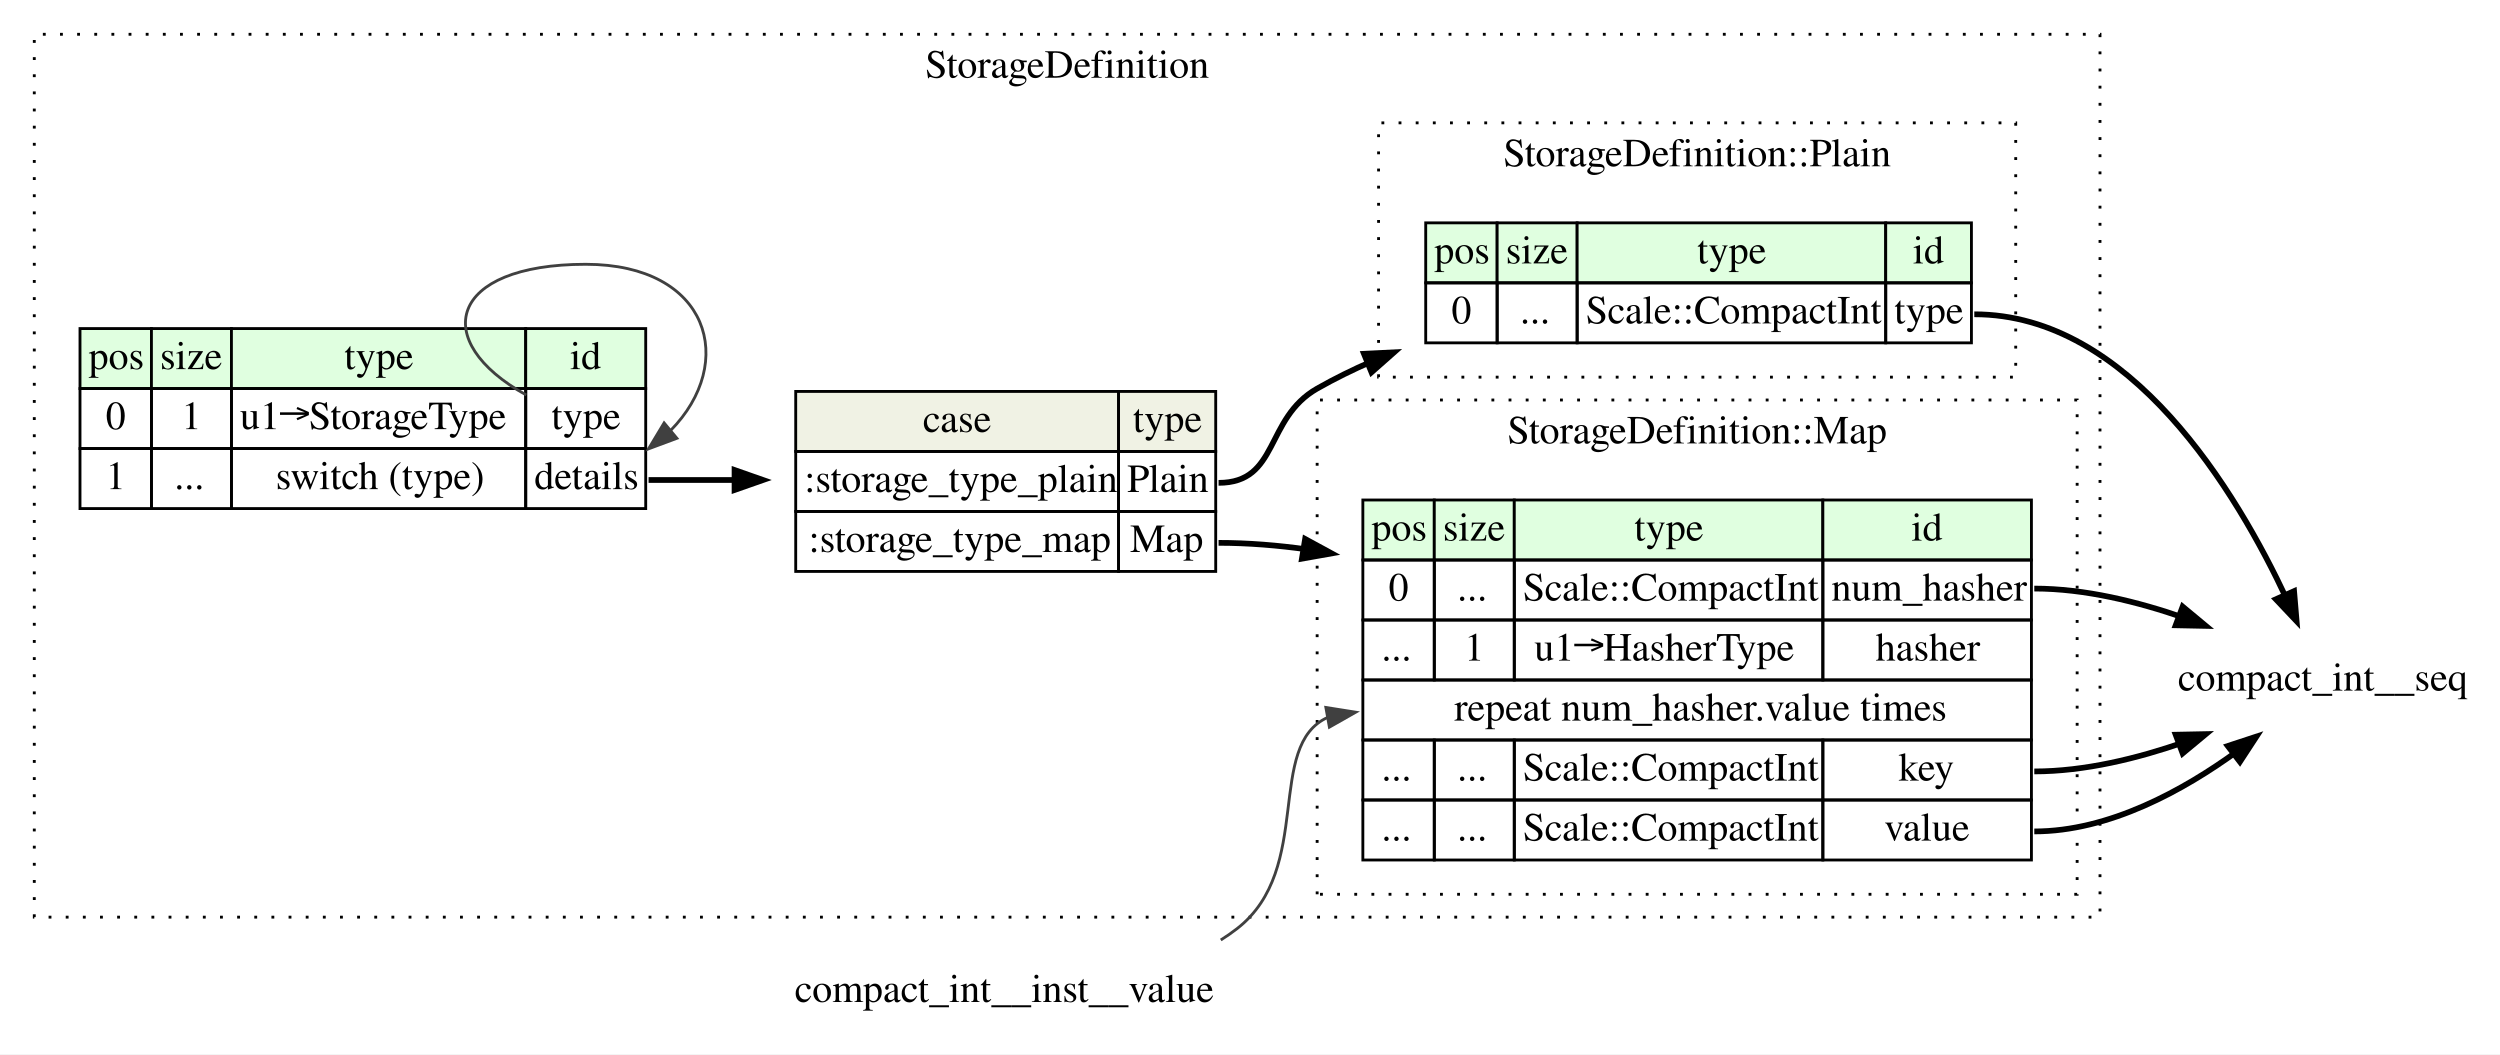
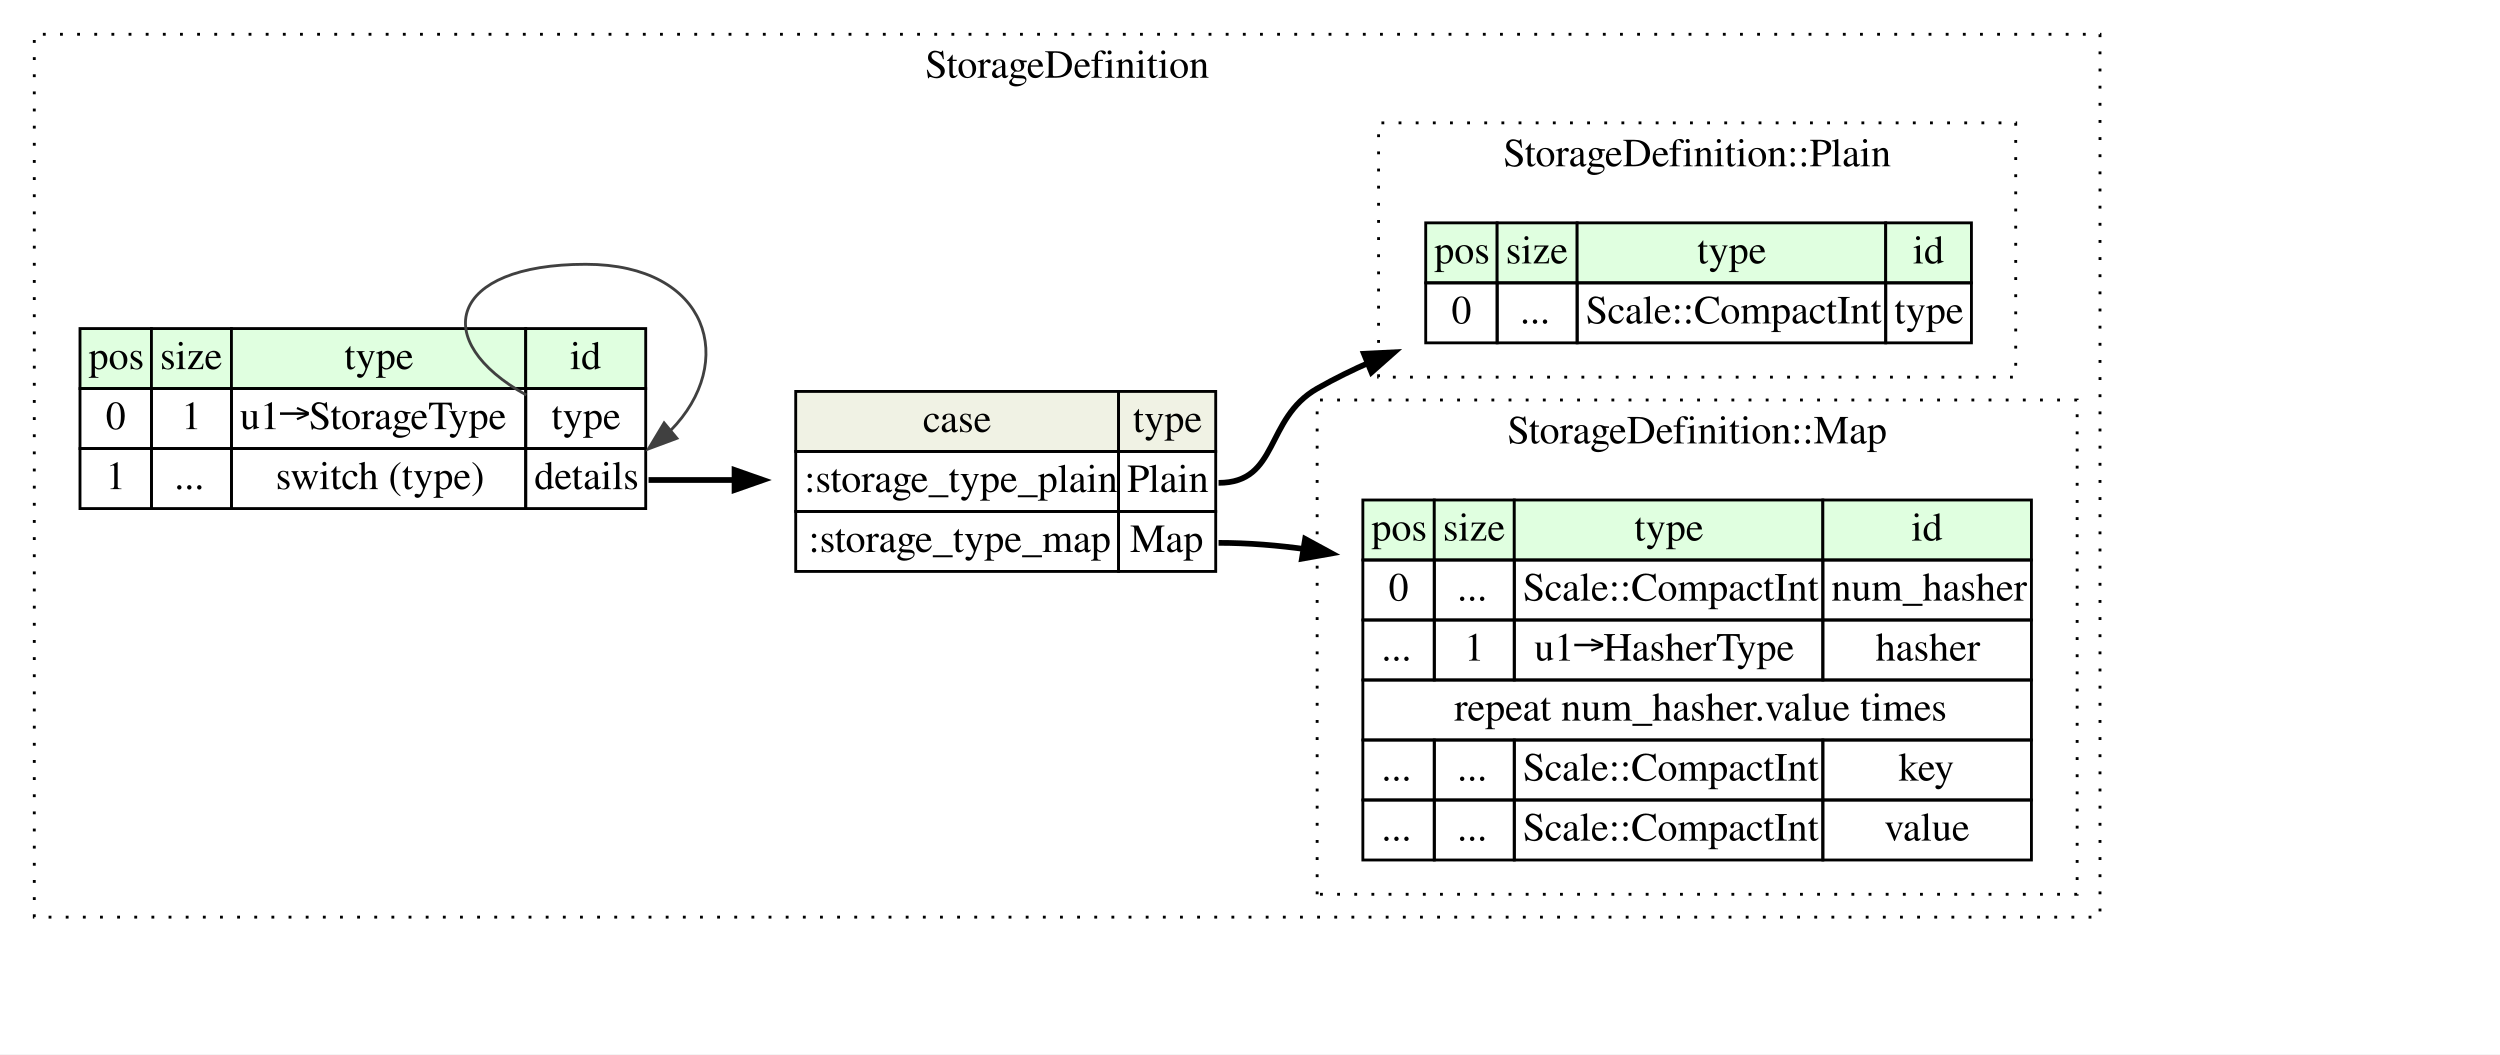
<svg xmlns="http://www.w3.org/2000/svg" width="875pt" height="369pt" viewBox="0.00 0.00 875.00 369.00">
  <g id="graph0" class="graph" transform="scale(1 1) rotate(0) translate(4 365)">
    <polygon fill="white" stroke="none" points="-4,4 -4,-365 871,-365 871,4 -4,4" />
    <g id="clust1" class="cluster">
      <polygon fill="none" stroke="black" stroke-dasharray="1,5" points="8,-44 8,-353 731,-353 731,-44 8,-44" />
      <text text-anchor="middle" x="369.5" y="-337.8" font-family="Times,serif" font-size="14.00">StorageDefinition</text>
    </g>
    <g id="clust2" class="cluster">
      <polygon fill="none" stroke="black" stroke-dasharray="1,5" points="478.5,-233 478.5,-322 701.5,-322 701.5,-233 478.5,-233" />
      <text text-anchor="middle" x="590" y="-306.8" font-family="Times,serif" font-size="14.00">StorageDefinition::Plain</text>
    </g>
    <g id="clust3" class="cluster">
      <polygon fill="none" stroke="black" stroke-dasharray="1,5" points="457,-52 457,-225 723,-225 723,-52 457,-52" />
      <text text-anchor="middle" x="590" y="-209.8" font-family="Times,serif" font-size="14.00">StorageDefinition::Map</text>
    </g>
    <g id="node1" class="node">
      <polygon fill="#e0ffe0" stroke="none" points="24,-229 24,-250 49,-250 49,-229 24,-229" />
      <polygon fill="none" stroke="black" points="24,-229 24,-250 49,-250 49,-229 24,-229" />
      <text text-anchor="start" x="27" y="-235.8" font-family="Times,serif" font-size="14.00">pos</text>
      <polygon fill="#e0ffe0" stroke="none" points="49,-229 49,-250 77,-250 77,-229 49,-229" />
      <polygon fill="none" stroke="black" points="49,-229 49,-250 77,-250 77,-229 49,-229" />
      <text text-anchor="start" x="52" y="-235.8" font-family="Times,serif" font-size="14.00">size</text>
      <polygon fill="#e0ffe0" stroke="none" points="77,-229 77,-250 180,-250 180,-229 77,-229" />
      <polygon fill="none" stroke="black" points="77,-229 77,-250 180,-250 180,-229 77,-229" />
      <text text-anchor="start" x="116.5" y="-235.8" font-family="Times,serif" font-size="14.00">type</text>
      <polygon fill="#e0ffe0" stroke="none" points="180,-229 180,-250 222,-250 222,-229 180,-229" />
      <polygon fill="none" stroke="black" points="180,-229 180,-250 222,-250 222,-229 180,-229" />
      <text text-anchor="start" x="195.5" y="-235.8" font-family="Times,serif" font-size="14.00">id</text>
      <polygon fill="none" stroke="black" points="24,-208 24,-229 49,-229 49,-208 24,-208" />
      <text text-anchor="start" x="33" y="-214.8" font-family="Times,serif" font-size="14.00">0</text>
      <polygon fill="none" stroke="black" points="49,-208 49,-229 77,-229 77,-208 49,-208" />
      <text text-anchor="start" x="59.5" y="-214.8" font-family="Times,serif" font-size="14.00">1</text>
      <polygon fill="none" stroke="black" points="77,-208 77,-229 180,-229 180,-208 77,-208" />
      <text text-anchor="start" x="80" y="-214.8" font-family="Times,serif" font-size="14.00">u1→StorageType</text>
      <polygon fill="none" stroke="black" points="180,-208 180,-229 222,-229 222,-208 180,-208" />
      <text text-anchor="start" x="189" y="-214.8" font-family="Times,serif" font-size="14.00">type</text>
      <polygon fill="none" stroke="black" points="24,-187 24,-208 49,-208 49,-187 24,-187" />
      <text text-anchor="start" x="33" y="-193.8" font-family="Times,serif" font-size="14.00">1</text>
      <polygon fill="none" stroke="black" points="49,-187 49,-208 77,-208 77,-187 49,-187" />
      <text text-anchor="start" x="57" y="-193.8" font-family="Times,serif" font-size="14.00">...</text>
      <polygon fill="none" stroke="black" points="77,-187 77,-208 180,-208 180,-187 77,-187" />
      <text text-anchor="start" x="92.5" y="-193.8" font-family="Times,serif" font-size="14.00">switch (type)</text>
      <polygon fill="none" stroke="black" points="180,-187 180,-208 222,-208 222,-187 180,-187" />
      <text text-anchor="start" x="183" y="-193.8" font-family="Times,serif" font-size="14.00">details</text>
    </g>
    <g id="edge4" class="edge">
      <path fill="none" stroke="#404040" d="M180.18,-226.75C146.05,-245.67 152.99,-272.5 201,-272.5 244.32,-272.5 254.21,-238.14 230.64,-214.26" />
      <polygon fill="#404040" stroke="#404040" points="232.91,-211.6 222.98,-207.9 228.44,-216.98 232.91,-211.6" />
    </g>
    <g id="node2" class="node">
      <polygon fill="#f0f2e4" stroke="none" points="274.5,-207 274.5,-228 387.5,-228 387.5,-207 274.5,-207" />
      <polygon fill="none" stroke="black" points="274.5,-207 274.5,-228 387.5,-228 387.5,-207 274.5,-207" />
      <text text-anchor="start" x="319" y="-213.8" font-family="Times,serif" font-size="14.00">case</text>
      <polygon fill="#f0f2e4" stroke="none" points="387.5,-207 387.5,-228 421.5,-228 421.5,-207 387.5,-207" />
      <polygon fill="none" stroke="black" points="387.5,-207 387.5,-228 421.5,-228 421.5,-207 387.5,-207" />
      <text text-anchor="start" x="392.5" y="-213.8" font-family="Times,serif" font-size="14.00">type</text>
      <polygon fill="none" stroke="black" points="274.5,-186 274.5,-207 387.5,-207 387.5,-186 274.5,-186" />
      <text text-anchor="start" x="277.5" y="-192.8" font-family="Times,serif" font-size="14.00">:storage_type_plain</text>
      <polygon fill="none" stroke="black" points="387.5,-186 387.5,-207 421.5,-207 421.5,-186 387.5,-186" />
      <text text-anchor="start" x="390.5" y="-192.8" font-family="Times,serif" font-size="14.00">Plain</text>
      <polygon fill="none" stroke="black" points="274.5,-165 274.5,-186 387.5,-186 387.5,-165 274.5,-165" />
      <text text-anchor="start" x="279" y="-171.8" font-family="Times,serif" font-size="14.00">:storage_type_map</text>
      <polygon fill="none" stroke="black" points="387.5,-165 387.5,-186 421.5,-186 421.5,-165 387.5,-165" />
      <text text-anchor="start" x="391.5" y="-171.8" font-family="Times,serif" font-size="14.00">Map</text>
    </g>
    <g id="edge1" class="edge">
      <path fill="none" stroke="black" stroke-width="2" d="M223,-197C233.34,-197 244.17,-197 254.94,-197" />
      <polygon fill="black" stroke="black" stroke-width="2" points="253.09,-200.5 263.09,-197 253.09,-193.5 253.09,-200.5" />
    </g>
    <g id="node3" class="node">
      <polygon fill="#e0ffe0" stroke="none" points="495,-266 495,-287 520,-287 520,-266 495,-266" />
      <polygon fill="none" stroke="black" points="495,-266 495,-287 520,-287 520,-266 495,-266" />
      <text text-anchor="start" x="498" y="-272.8" font-family="Times,serif" font-size="14.00">pos</text>
      <polygon fill="#e0ffe0" stroke="none" points="520,-266 520,-287 548,-287 548,-266 520,-266" />
      <polygon fill="none" stroke="black" points="520,-266 520,-287 548,-287 548,-266 520,-266" />
      <text text-anchor="start" x="523" y="-272.8" font-family="Times,serif" font-size="14.00">size</text>
      <polygon fill="#e0ffe0" stroke="none" points="548,-266 548,-287 656,-287 656,-266 548,-266" />
      <polygon fill="none" stroke="black" points="548,-266 548,-287 656,-287 656,-266 548,-266" />
      <text text-anchor="start" x="590" y="-272.8" font-family="Times,serif" font-size="14.00">type</text>
      <polygon fill="#e0ffe0" stroke="none" points="656,-266 656,-287 686,-287 686,-266 656,-266" />
      <polygon fill="none" stroke="black" points="656,-266 656,-287 686,-287 686,-266 656,-266" />
      <text text-anchor="start" x="665.5" y="-272.8" font-family="Times,serif" font-size="14.00">id</text>
      <polygon fill="none" stroke="black" points="495,-245 495,-266 520,-266 520,-245 495,-245" />
      <text text-anchor="start" x="504" y="-251.8" font-family="Times,serif" font-size="14.00">0</text>
      <polygon fill="none" stroke="black" points="520,-245 520,-266 548,-266 548,-245 520,-245" />
      <text text-anchor="start" x="528" y="-251.8" font-family="Times,serif" font-size="14.00">...</text>
      <polygon fill="none" stroke="black" points="548,-245 548,-266 656,-266 656,-245 548,-245" />
      <text text-anchor="start" x="551" y="-251.8" font-family="Times,serif" font-size="14.00">Scale::CompactInt</text>
      <polygon fill="none" stroke="black" points="656,-245 656,-266 686,-266 686,-245 656,-245" />
      <text text-anchor="start" x="659" y="-251.8" font-family="Times,serif" font-size="14.00">type</text>
    </g>
    <g id="edge2" class="edge">
      <path fill="none" stroke="black" stroke-width="2" d="M422.5,-196C443.72,-196 438.57,-218.49 457,-229 463.11,-232.48 469.56,-235.65 476.2,-238.54" />
      <polygon fill="black" stroke="black" stroke-width="2" points="473.38,-241.17 483.96,-241.7 476.02,-234.68 473.38,-241.17" />
    </g>
    <g id="node4" class="node">
      <polygon fill="#e0ffe0" stroke="none" points="473,-169 473,-190 498,-190 498,-169 473,-169" />
      <polygon fill="none" stroke="black" points="473,-169 473,-190 498,-190 498,-169 473,-169" />
      <text text-anchor="start" x="476" y="-175.8" font-family="Times,serif" font-size="14.00">pos</text>
      <polygon fill="#e0ffe0" stroke="none" points="498,-169 498,-190 526,-190 526,-169 498,-169" />
      <polygon fill="none" stroke="black" points="498,-169 498,-190 526,-190 526,-169 498,-169" />
      <text text-anchor="start" x="501" y="-175.8" font-family="Times,serif" font-size="14.00">size</text>
      <polygon fill="#e0ffe0" stroke="none" points="526,-169 526,-190 634,-190 634,-169 526,-169" />
      <polygon fill="none" stroke="black" points="526,-169 526,-190 634,-190 634,-169 526,-169" />
      <text text-anchor="start" x="568" y="-175.8" font-family="Times,serif" font-size="14.00">type</text>
      <polygon fill="#e0ffe0" stroke="none" points="634,-169 634,-190 707,-190 707,-169 634,-169" />
      <polygon fill="none" stroke="black" points="634,-169 634,-190 707,-190 707,-169 634,-169" />
      <text text-anchor="start" x="665" y="-175.8" font-family="Times,serif" font-size="14.00">id</text>
      <polygon fill="none" stroke="black" points="473,-148 473,-169 498,-169 498,-148 473,-148" />
      <text text-anchor="start" x="482" y="-154.8" font-family="Times,serif" font-size="14.00">0</text>
      <polygon fill="none" stroke="black" points="498,-148 498,-169 526,-169 526,-148 498,-148" />
      <text text-anchor="start" x="506" y="-154.8" font-family="Times,serif" font-size="14.00">...</text>
      <polygon fill="none" stroke="black" points="526,-148 526,-169 634,-169 634,-148 526,-148" />
      <text text-anchor="start" x="529" y="-154.8" font-family="Times,serif" font-size="14.00">Scale::CompactInt</text>
      <polygon fill="none" stroke="black" points="634,-148 634,-169 707,-169 707,-148 634,-148" />
      <text text-anchor="start" x="637" y="-154.8" font-family="Times,serif" font-size="14.00">num_hasher</text>
      <polygon fill="none" stroke="black" points="473,-127 473,-148 498,-148 498,-127 473,-127" />
      <text text-anchor="start" x="479.5" y="-133.8" font-family="Times,serif" font-size="14.00">...</text>
      <polygon fill="none" stroke="black" points="498,-127 498,-148 526,-148 526,-127 498,-127" />
      <text text-anchor="start" x="508.5" y="-133.8" font-family="Times,serif" font-size="14.00">1</text>
      <polygon fill="none" stroke="black" points="526,-127 526,-148 634,-148 634,-127 526,-127" />
      <text text-anchor="start" x="533" y="-133.8" font-family="Times,serif" font-size="14.00">u1→HasherType</text>
      <polygon fill="none" stroke="black" points="634,-127 634,-148 707,-148 707,-127 634,-127" />
      <text text-anchor="start" x="652.5" y="-133.8" font-family="Times,serif" font-size="14.00">hasher</text>
      <polygon fill="none" stroke="black" points="473,-106 473,-127 707,-127 707,-106 473,-106" />
      <text text-anchor="start" x="505" y="-112.8" font-family="Times,serif" font-size="14.00">repeat num_hasher.value times</text>
      <polygon fill="none" stroke="black" points="473,-85 473,-106 498,-106 498,-85 473,-85" />
      <text text-anchor="start" x="479.5" y="-91.8" font-family="Times,serif" font-size="14.00">...</text>
      <polygon fill="none" stroke="black" points="498,-85 498,-106 526,-106 526,-85 498,-85" />
      <text text-anchor="start" x="506" y="-91.8" font-family="Times,serif" font-size="14.00">...</text>
      <polygon fill="none" stroke="black" points="526,-85 526,-106 634,-106 634,-85 526,-85" />
      <text text-anchor="start" x="529" y="-91.8" font-family="Times,serif" font-size="14.00">Scale::CompactInt</text>
      <polygon fill="none" stroke="black" points="634,-85 634,-106 707,-106 707,-85 634,-85" />
      <text text-anchor="start" x="660.5" y="-91.8" font-family="Times,serif" font-size="14.00">key</text>
      <polygon fill="none" stroke="black" points="473,-64 473,-85 498,-85 498,-64 473,-64" />
      <text text-anchor="start" x="479.5" y="-70.8" font-family="Times,serif" font-size="14.00">...</text>
      <polygon fill="none" stroke="black" points="498,-64 498,-85 526,-85 526,-64 498,-64" />
      <text text-anchor="start" x="506" y="-70.8" font-family="Times,serif" font-size="14.00">...</text>
      <polygon fill="none" stroke="black" points="526,-64 526,-85 634,-85 634,-64 526,-64" />
      <text text-anchor="start" x="529" y="-70.8" font-family="Times,serif" font-size="14.00">Scale::CompactInt</text>
      <polygon fill="none" stroke="black" points="634,-64 634,-85 707,-85 707,-64 634,-64" />
      <text text-anchor="start" x="655.5" y="-70.8" font-family="Times,serif" font-size="14.00">value</text>
    </g>
    <g id="edge3" class="edge">
      <path fill="none" stroke="black" stroke-width="2" d="M422.5,-175C432.77,-175 443.27,-174.15 453.74,-172.67" />
      <polygon fill="black" stroke="black" stroke-width="2" points="452.79,-176.37 462.1,-171.31 451.67,-169.46 452.79,-176.37" />
    </g>
-     <g id="node5" class="node">
-       <text text-anchor="middle" x="809" y="-123.3" font-family="Times,serif" font-size="14.00">compact_int__seq</text>
-     </g>
-     <g id="edge5" class="edge">
-       <path fill="none" stroke="black" stroke-width="2" d="M687,-255C741.55,-255 778.83,-192.85 796.42,-155.16" />
-       <polygon fill="black" stroke="black" stroke-width="2" points="798.93,-158.12 799.82,-147.56 792.54,-155.26 798.93,-158.12" />
-     </g>
-     <g id="edge6" class="edge">
-       <path fill="none" stroke="black" stroke-width="2" d="M708,-159C725.64,-159 744.24,-154.42 760.55,-148.73" />
-       <polygon fill="black" stroke="black" stroke-width="2" points="759.92,-152.7 768.07,-145.93 757.48,-146.15 759.92,-152.7" />
-     </g>
-     <g id="edge8" class="edge">
-       <path fill="none" stroke="black" stroke-width="2" d="M708,-95C725.64,-95 744.24,-99.58 760.55,-105.27" />
-       <polygon fill="black" stroke="black" stroke-width="2" points="757.48,-107.85 768.07,-108.07 759.92,-101.3 757.48,-107.85" />
-     </g>
-     <g id="edge9" class="edge">
-       <path fill="none" stroke="black" stroke-width="2" d="M708,-74C734.22,-74 760.28,-88.4 779.22,-102.19" />
-       <polygon fill="black" stroke="black" stroke-width="2" points="775.71,-103.91 785.77,-107.22 779.97,-98.35 775.71,-103.91" />
-     </g>
-     <g id="node6" class="node">
-       <text text-anchor="middle" x="347.5" y="-14.3" font-family="Times,serif" font-size="14.00">compact_int__inst__value</text>
-     </g>
-     <g id="edge7" class="edge">
-       <path fill="none" stroke="#404040" d="M423.27,-36C425.26,-37.24 427.17,-38.58 429,-40 456.04,-61.04 438.6,-104.16 460.85,-113.98" />
-       <polygon fill="#404040" stroke="#404040" points="460.05,-117.39 470.51,-115.73 461.29,-110.5 460.05,-117.39" />
-     </g>
  </g>
</svg>
